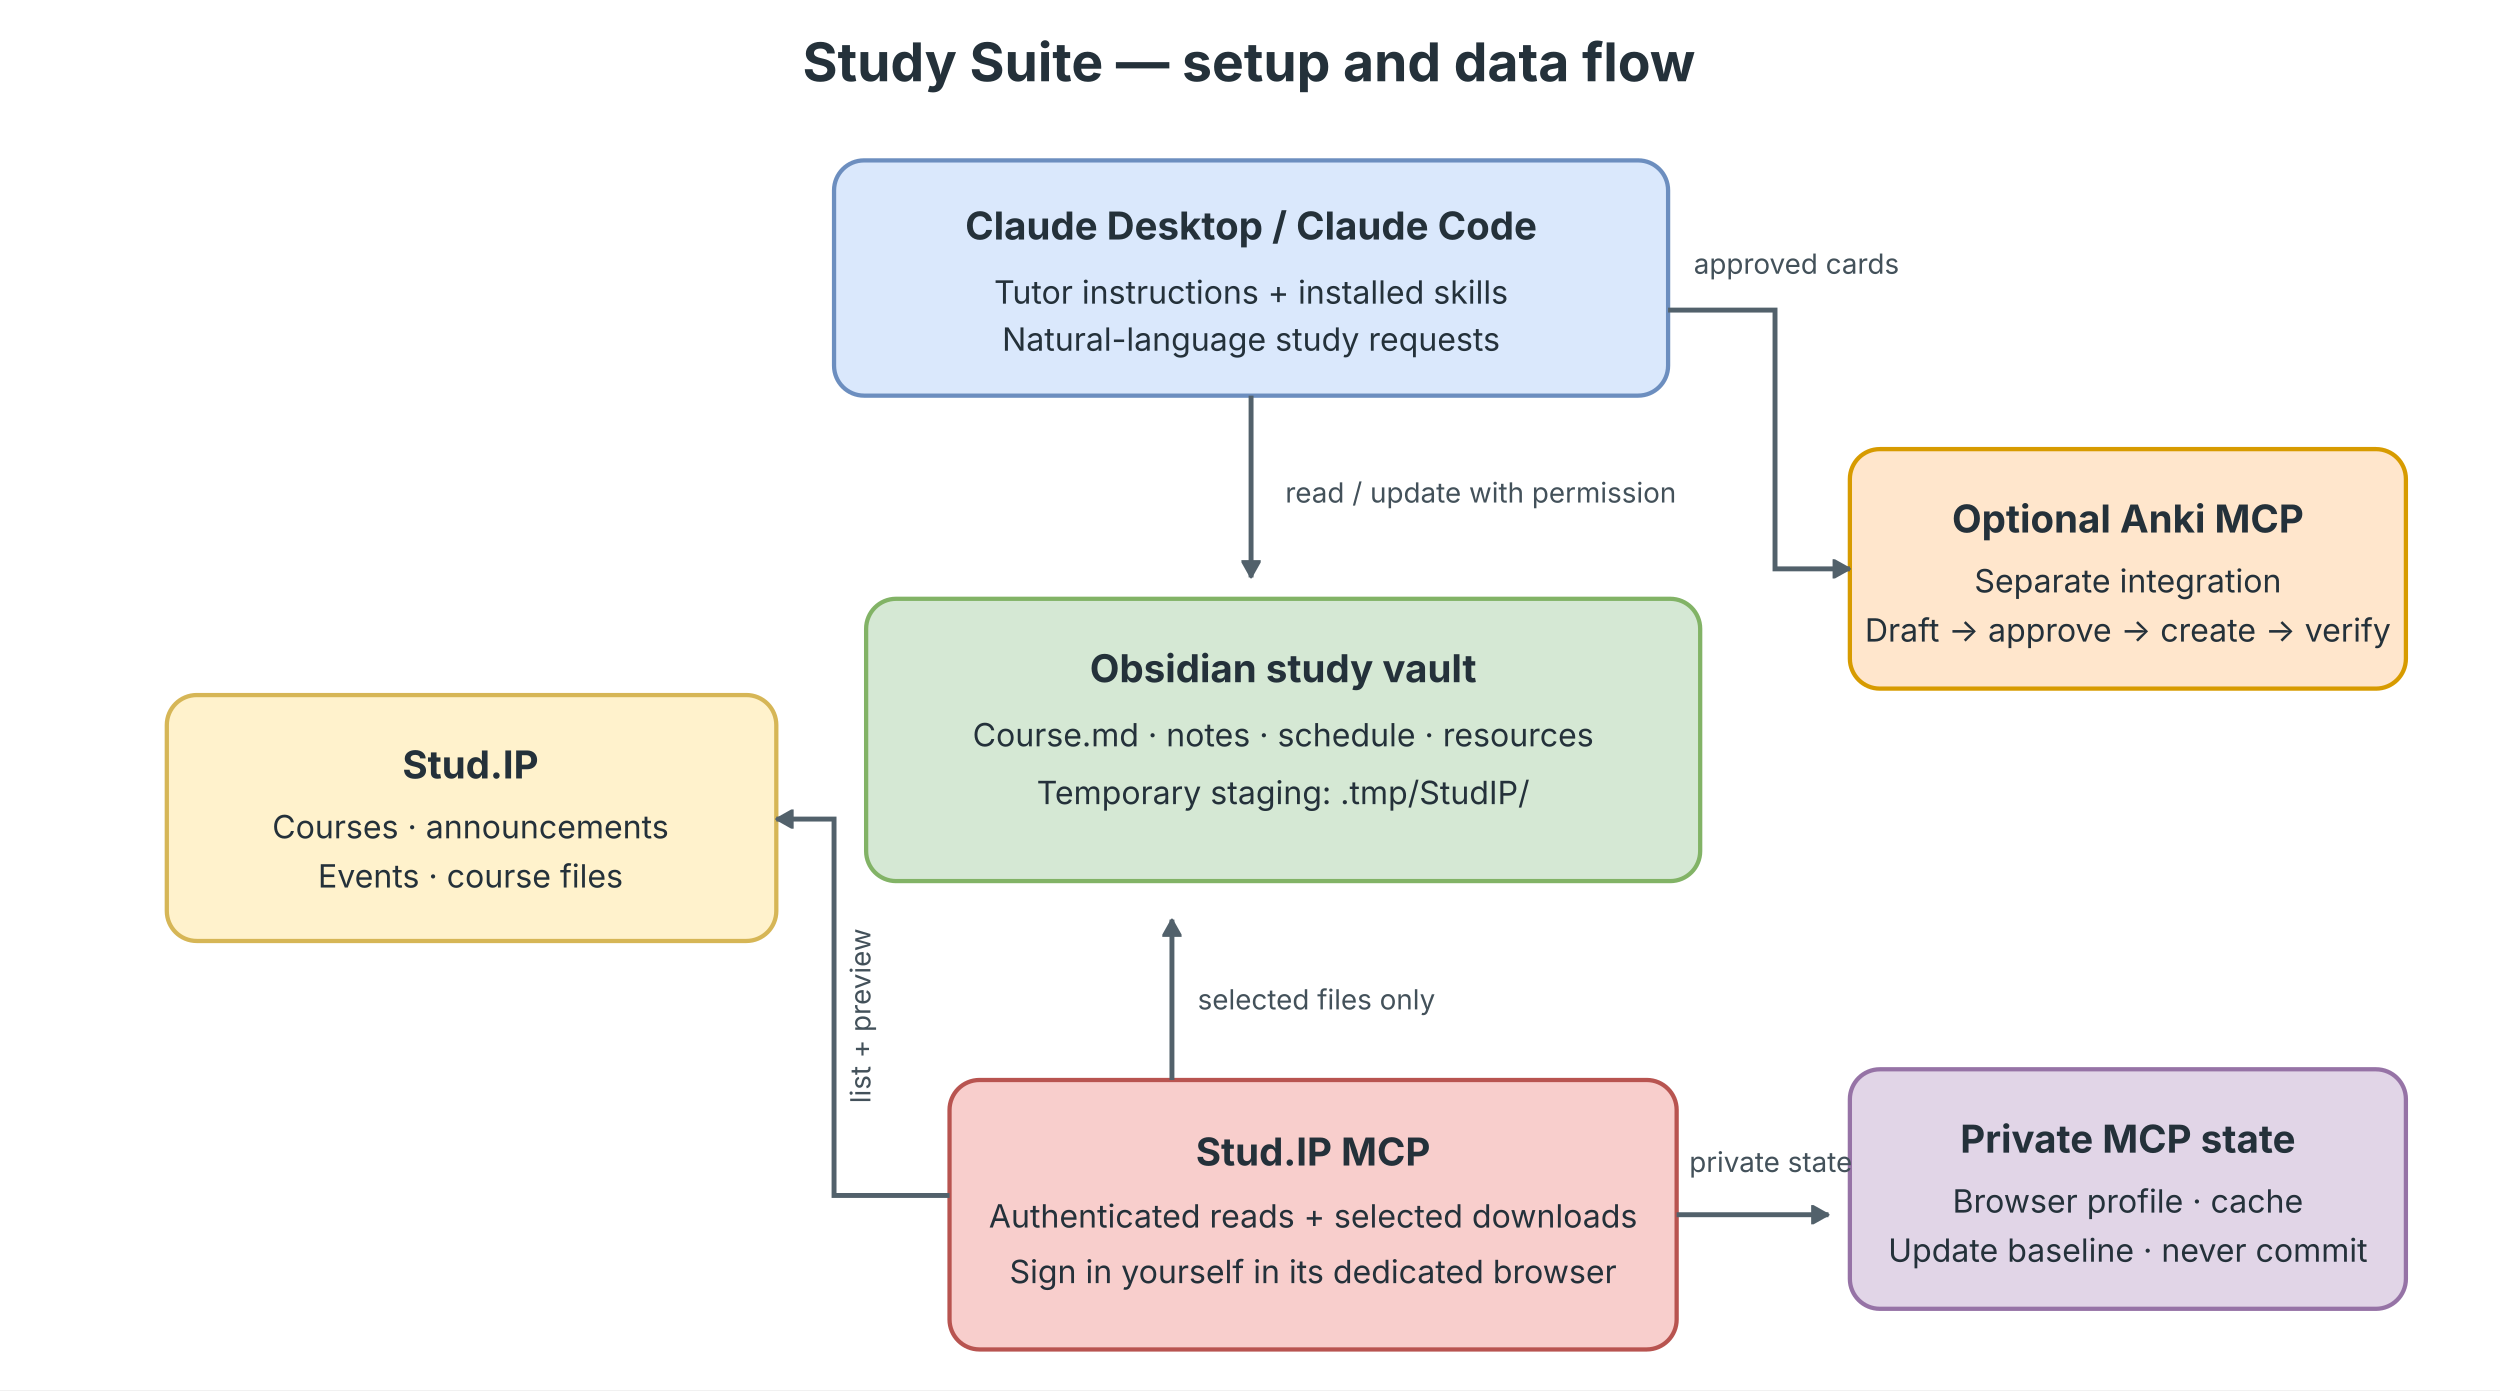
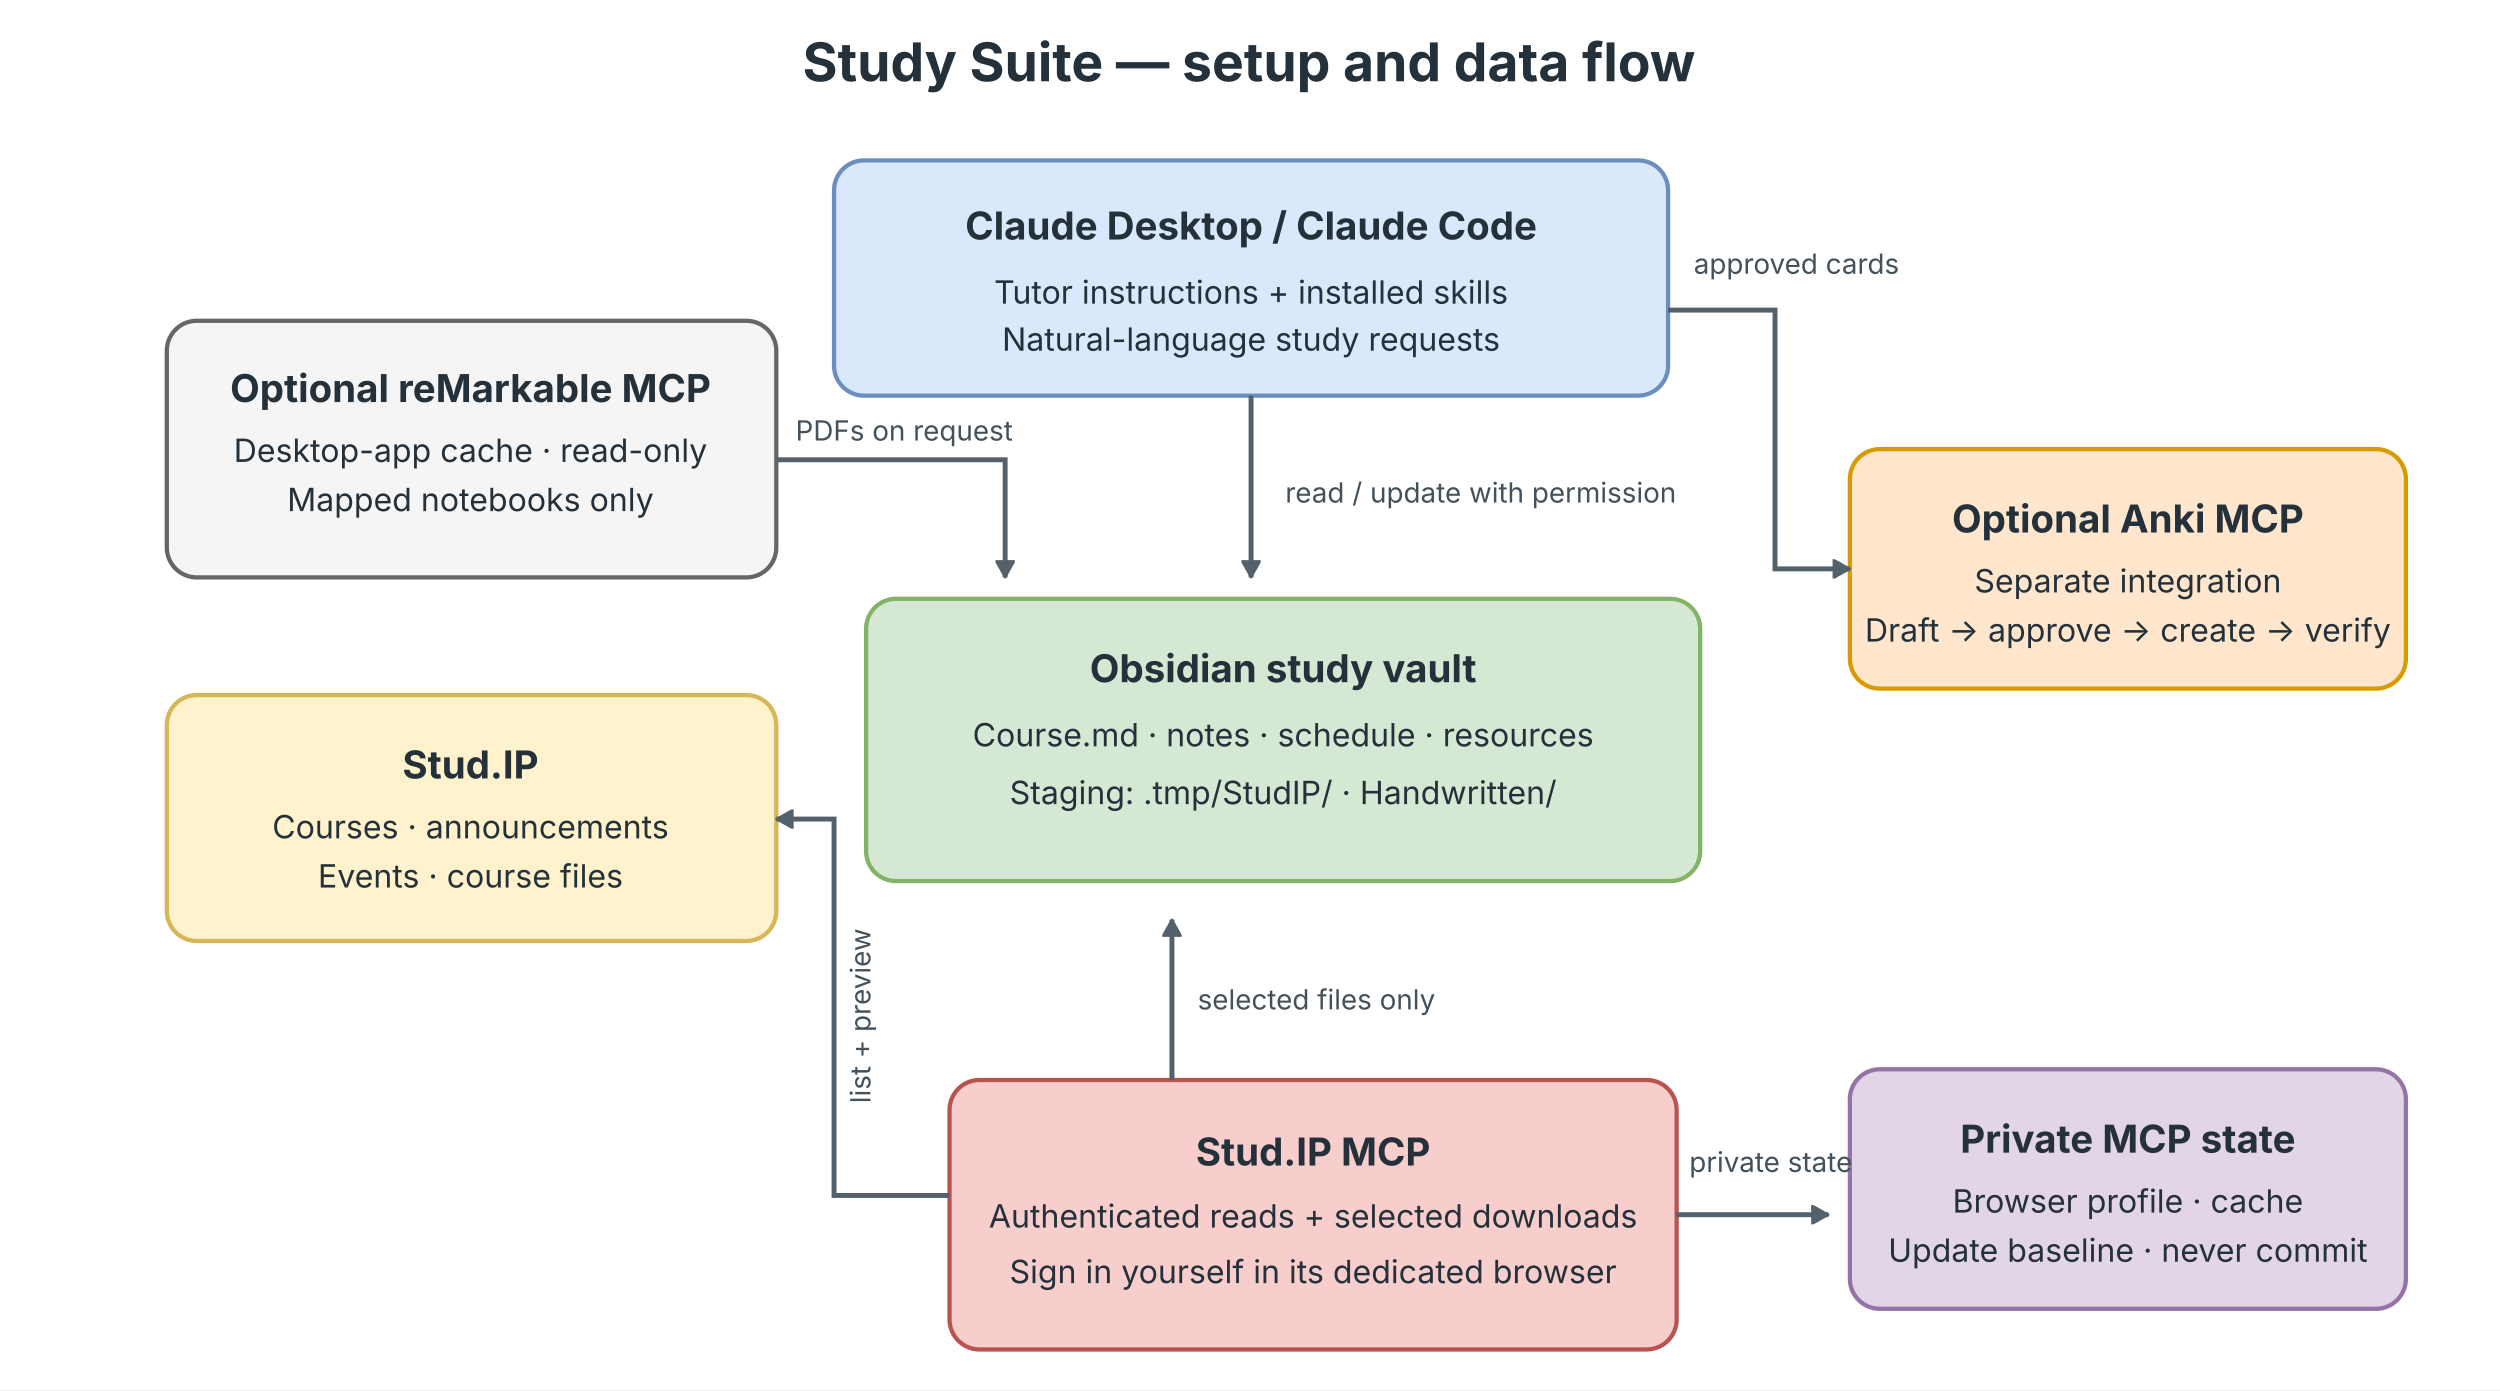
<svg xmlns="http://www.w3.org/2000/svg" width="1169" height="650" viewBox="0 0 1169 650" role="img" aria-labelledby="title description">
  <defs>
    <marker id="arrow" markerWidth="9" markerHeight="9" refX="8" refY="4.5" orient="auto" markerUnits="userSpaceOnUse">
      <path d="M0,0 L8,4.5 L0,9 z" fill="#52616b" stroke="#52616b" stroke-linejoin="round" />
    </marker>
    <style>
      text { font-family: Inter, -apple-system, BlinkMacSystemFont, "Segoe UI", sans-serif; fill: #24313a; }
      .title { font-size: 25px; font-weight: 700; }
      .label { font-size: 18px; font-weight: 650; }
      .body { font-size: 15px; }
      .edge-label { font-size: 13px; fill: #43515a; }
      .node { stroke-width: 2; rx: 14; }
      .edge { stroke: #52616b; stroke-width: 2.3; fill: none; marker-end: url(#arrow); }
    </style>
  </defs>
  <rect width="1169" height="650" fill="#ffffff" />
  <text x="584" y="38" text-anchor="middle" class="title">Study Suite — setup and data flow</text>
  <rect x="390" y="75" width="390" height="110" class="node" fill="#dae8fc" stroke="#6c8ebf" />
  <text x="585" y="112" text-anchor="middle" class="label">Claude Desktop / Claude Code</text>
  <text x="585" y="142" text-anchor="middle" class="body">Tutor instructions + installed skills</text>
  <text x="585" y="164" text-anchor="middle" class="body">Natural-language study requests</text>
  <rect x="78" y="325" width="285" height="115" class="node" fill="#fff2cc" stroke="#d6b656" />
  <text x="220" y="364" text-anchor="middle" class="label">Stud.IP</text>
  <text x="220" y="392" text-anchor="middle" class="body">Courses · announcements</text>
  <text x="220" y="415" text-anchor="middle" class="body">Events · course files</text>
  <rect x="444" y="505" width="340" height="126" class="node" fill="#f8cecc" stroke="#b85450" />
  <text x="614" y="545" text-anchor="middle" class="label">Stud.IP MCP</text>
  <text x="614" y="574" text-anchor="middle" class="body">Authenticated reads + selected downloads</text>
  <text x="614" y="600" text-anchor="middle" class="body">Sign in yourself in its dedicated browser</text>
  <rect x="405" y="280" width="390" height="132" class="node" fill="#d5e8d4" stroke="#82b366" />
  <text x="600" y="319" text-anchor="middle" class="label">Obsidian study vault</text>
  <text x="600" y="349" text-anchor="middle" class="body">Course.md · notes · schedule · resources</text>
-   <text x="600" y="376" text-anchor="middle" class="body">Temporary staging: .tmp/StudIP/</text>
+   <text x="600" y="376" text-anchor="middle" class="body">Staging: .tmp/StudIP/ · Handwritten/</text>
  <rect x="865" y="500" width="260" height="112" class="node" fill="#e1d5e7" stroke="#9673a6" />
  <text x="995" y="539" text-anchor="middle" class="label">Private MCP state</text>
  <text x="995" y="567" text-anchor="middle" class="body">Browser profile · cache</text>
  <text x="995" y="590" text-anchor="middle" class="body">Update baseline · never commit</text>
  <rect x="865" y="210" width="260" height="112" class="node" fill="#ffe6cc" stroke="#d79b00" />
  <text x="995" y="249" text-anchor="middle" class="label">Optional Anki MCP</text>
  <text x="995" y="277" text-anchor="middle" class="body">Separate integration</text>
  <text x="995" y="300" text-anchor="middle" class="body">Draft → approve → create → verify</text>
+   <rect x="78" y="150" width="285" height="120" class="node" fill="#f5f5f5" stroke="#666666" />
+   <text x="220" y="188" text-anchor="middle" class="label">Optional reMarkable MCP</text>
+   <text x="220" y="216" text-anchor="middle" class="body">Desktop-app cache · read-only</text>
+   <text x="220" y="239" text-anchor="middle" class="body">Mapped notebooks only</text>
+   <path d="M363 215 L470 215 L470 270" class="edge" />
+   <text x="372" y="206" class="edge-label">PDFs on request</text>
  <path d="M585 185 L585 270" class="edge" />
  <text x="601" y="235" class="edge-label">read / update with permission</text>
  <path d="M444 559 L390 559 L390 383 L363 383" class="edge" />
  <text x="407" y="475" text-anchor="middle" class="edge-label" transform="rotate(-90 407 475)">list + preview</text>
  <path d="M548 505 L548 430" class="edge" />
  <text x="560" y="472" class="edge-label">selected files only</text>
  <path d="M784 568 L855 568" class="edge" />
  <text x="828" y="548" text-anchor="middle" class="edge-label">private state</text>
  <path d="M780 145 L830 145 L830 266 L865 266" class="edge" />
  <text x="792" y="128" class="edge-label">approved cards</text>
</svg>
